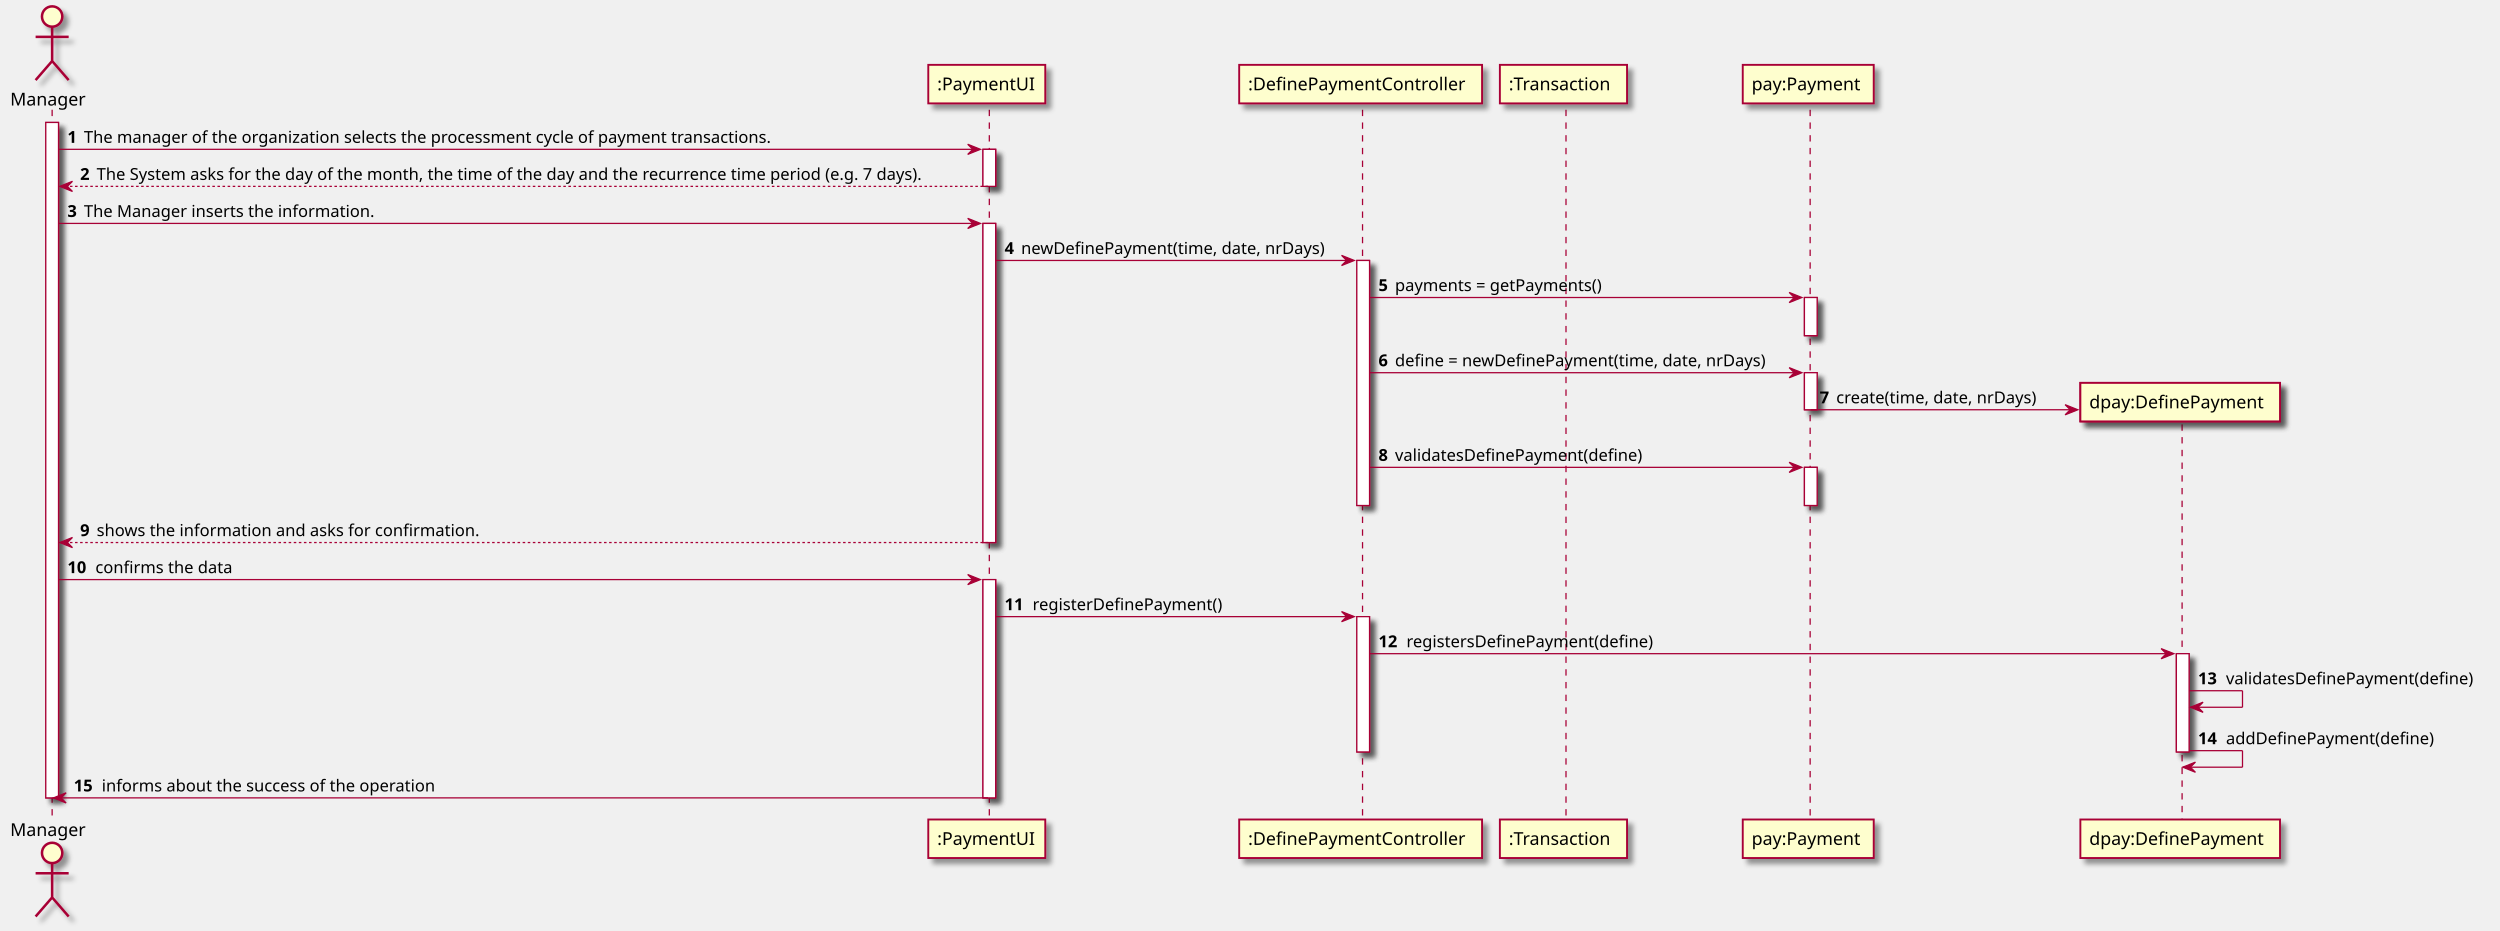
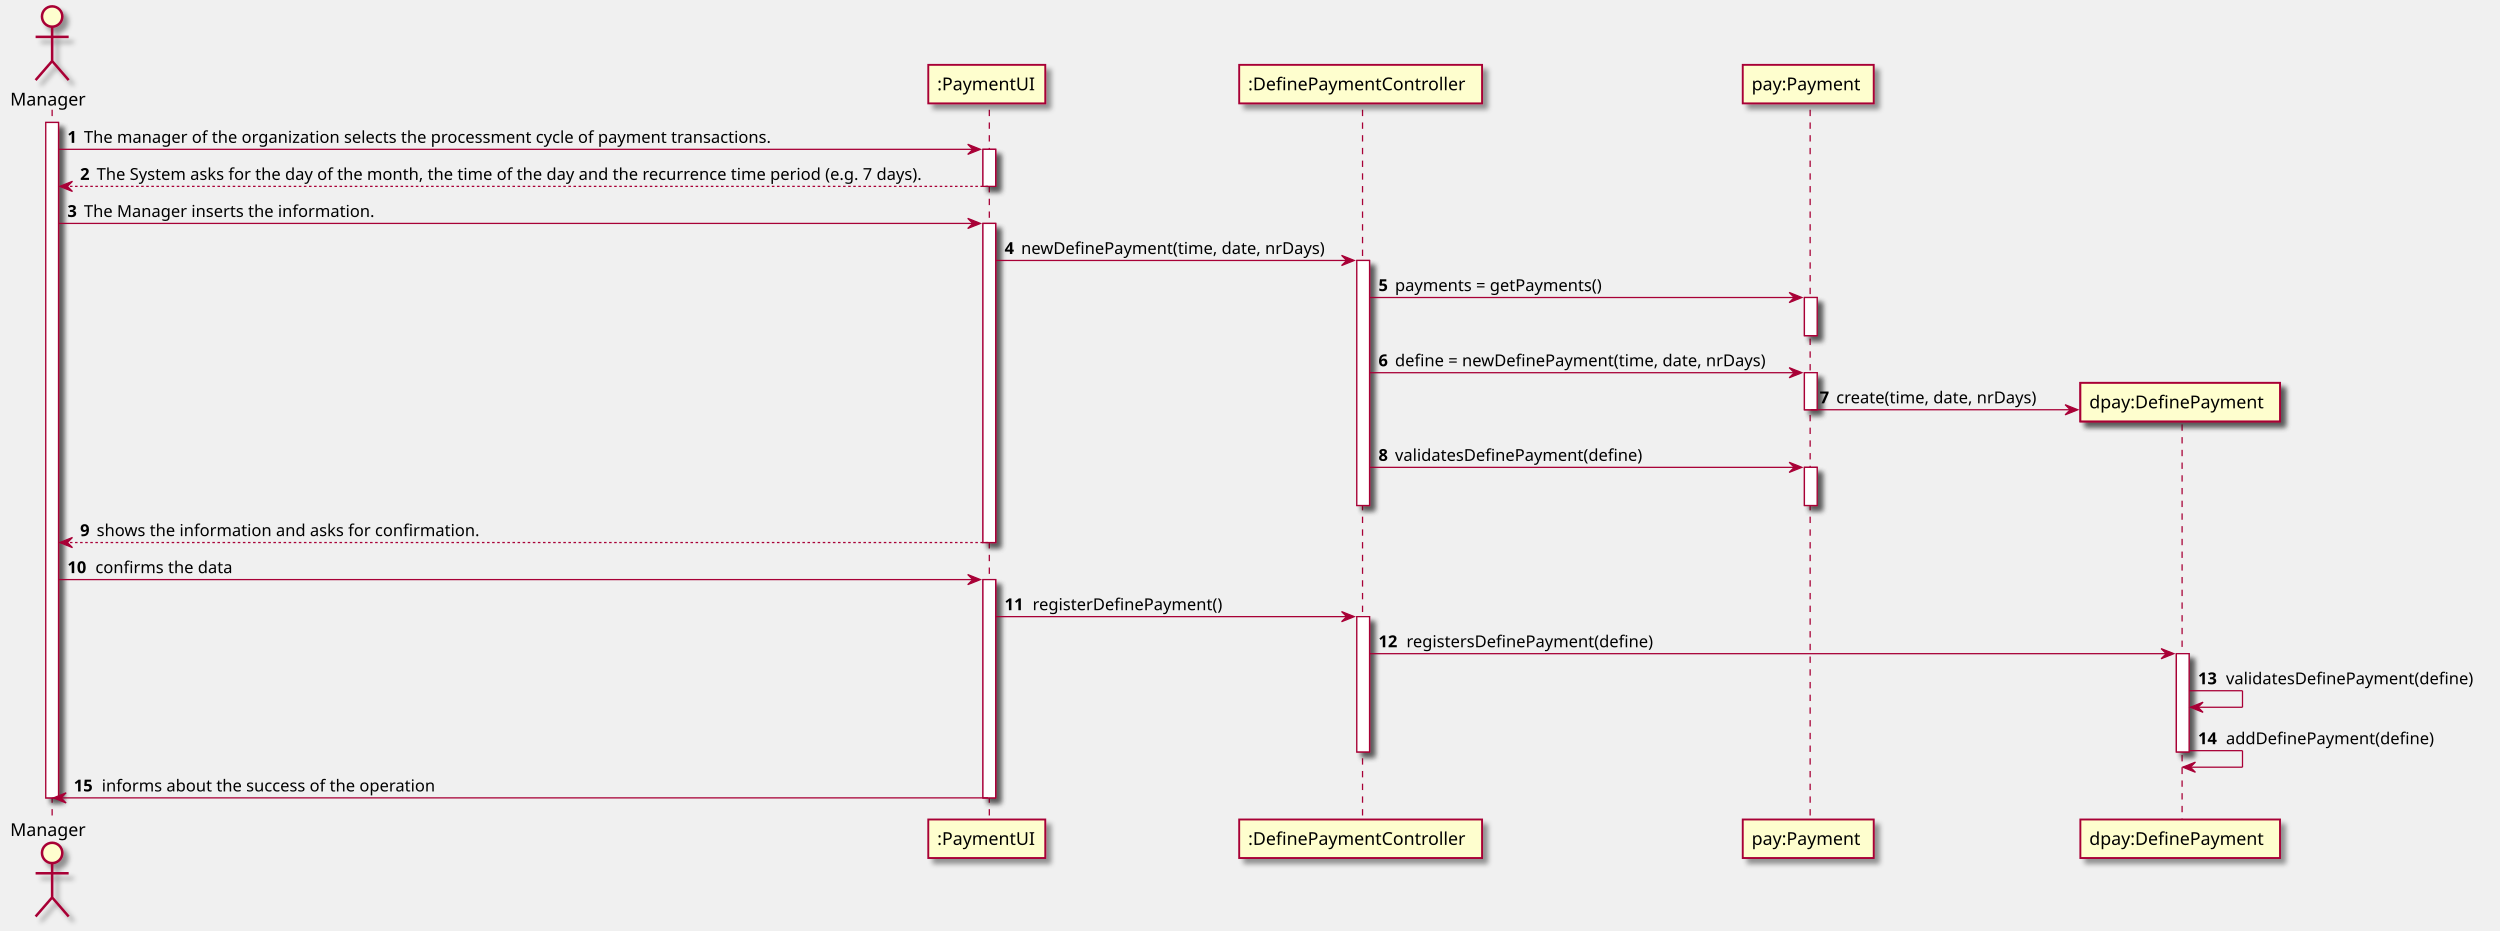
<svg xmlns="http://www.w3.org/2000/svg" contentScriptType="application/ecmascript" contentStyleType="text/css" height="732px" preserveAspectRatio="none" style="width:1966px;height:732px;" version="1.1" viewBox="0 0 1966 732" width="1966px" zoomAndPan="magnify">
  <defs>
-     <filter height="300%" id="fxxuibs5i5im8" width="300%" x="-1" y="-1">
+     <filter height="300%" id="f1nqxrjnbag7s1" width="300%" x="-1" y="-1">
      <feGaussianBlur result="blurOut" stdDeviation="2.0" />
      <feColorMatrix in="blurOut" result="blurOut2" type="matrix" values="0 0 0 0 0 0 0 0 0 0 0 0 0 0 0 0 0 0 .4 0" />
      <feOffset dx="4.0" dy="4.0" in="blurOut2" result="blurOut3" />
      <feBlend in="SourceGraphic" in2="blurOut3" mode="normal" />
    </filter>
  </defs>
  <g>
-     <rect fill="#FFFFFF" filter="url(#fxxuibs5i5im8)" height="531.156" style="stroke: #A80036; stroke-width: 1.0;" width="10" x="36" y="96.297" />
-     <rect fill="#FFFFFF" filter="url(#fxxuibs5i5im8)" height="29.133" style="stroke: #A80036; stroke-width: 1.0;" width="10" x="773" y="117.43" />
-     <rect fill="#FFFFFF" filter="url(#fxxuibs5i5im8)" height="250.961" style="stroke: #A80036; stroke-width: 1.0;" width="10" x="773" y="175.695" />
-     <rect fill="#FFFFFF" filter="url(#fxxuibs5i5im8)" height="171.664" style="stroke: #A80036; stroke-width: 1.0;" width="10" x="773" y="455.789" />
-     <rect fill="#FFFFFF" filter="url(#fxxuibs5i5im8)" height="192.695" style="stroke: #A80036; stroke-width: 1.0;" width="10" x="1067" y="204.828" />
-     <rect fill="#FFFFFF" filter="url(#fxxuibs5i5im8)" height="106.398" style="stroke: #A80036; stroke-width: 1.0;" width="10" x="1067" y="484.922" />
-     <rect fill="#FFFFFF" filter="url(#fxxuibs5i5im8)" height="30" style="stroke: #A80036; stroke-width: 1.0;" width="10" x="1419" y="233.961" />
-     <rect fill="#FFFFFF" filter="url(#fxxuibs5i5im8)" height="29.133" style="stroke: #A80036; stroke-width: 1.0;" width="10" x="1419" y="293.094" />
-     <rect fill="#FFFFFF" filter="url(#fxxuibs5i5im8)" height="30" style="stroke: #A80036; stroke-width: 1.0;" width="10" x="1419" y="367.523" />
-     <rect fill="#FFFFFF" filter="url(#fxxuibs5i5im8)" height="77.266" style="stroke: #A80036; stroke-width: 1.0;" width="10" x="1711.5" y="514.055" />
-     <rect fill="#FEFECE" filter="url(#fxxuibs5i5im8)" height="30.297" style="stroke: #A80036; stroke-width: 1.5;" width="157" x="1636" y="301.094" />
+     <rect fill="#FFFFFF" filter="url(#f1nqxrjnbag7s1)" height="531.156" style="stroke: #A80036; stroke-width: 1.0;" width="10" x="36" y="96.297" />
+     <rect fill="#FFFFFF" filter="url(#f1nqxrjnbag7s1)" height="29.133" style="stroke: #A80036; stroke-width: 1.0;" width="10" x="773" y="117.43" />
+     <rect fill="#FFFFFF" filter="url(#f1nqxrjnbag7s1)" height="250.961" style="stroke: #A80036; stroke-width: 1.0;" width="10" x="773" y="175.695" />
+     <rect fill="#FFFFFF" filter="url(#f1nqxrjnbag7s1)" height="171.664" style="stroke: #A80036; stroke-width: 1.0;" width="10" x="773" y="455.789" />
+     <rect fill="#FFFFFF" filter="url(#f1nqxrjnbag7s1)" height="192.695" style="stroke: #A80036; stroke-width: 1.0;" width="10" x="1067" y="204.828" />
+     <rect fill="#FFFFFF" filter="url(#f1nqxrjnbag7s1)" height="106.398" style="stroke: #A80036; stroke-width: 1.0;" width="10" x="1067" y="484.922" />
+     <rect fill="#FFFFFF" filter="url(#f1nqxrjnbag7s1)" height="30" style="stroke: #A80036; stroke-width: 1.0;" width="10" x="1419" y="233.961" />
+     <rect fill="#FFFFFF" filter="url(#f1nqxrjnbag7s1)" height="29.133" style="stroke: #A80036; stroke-width: 1.0;" width="10" x="1419" y="293.094" />
+     <rect fill="#FFFFFF" filter="url(#f1nqxrjnbag7s1)" height="30" style="stroke: #A80036; stroke-width: 1.0;" width="10" x="1419" y="367.523" />
+     <rect fill="#FFFFFF" filter="url(#f1nqxrjnbag7s1)" height="77.266" style="stroke: #A80036; stroke-width: 1.0;" width="10" x="1711.5" y="514.055" />
+     <rect fill="#FEFECE" filter="url(#f1nqxrjnbag7s1)" height="30.297" style="stroke: #A80036; stroke-width: 1.5;" width="157" x="1636" y="301.094" />
    <text fill="#000000" font-family="sans-serif" font-size="14" lengthAdjust="spacingAndGlyphs" textLength="143" x="1643" y="321.089">dpay:DefinePayment</text>
    <line style="stroke: #A80036; stroke-width: 1.0; stroke-dasharray: 5.0,5.0;" x1="41" x2="41" y1="86.297" y2="645.453" />
    <line style="stroke: #A80036; stroke-width: 1.0; stroke-dasharray: 5.0,5.0;" x1="778" x2="778" y1="86.297" y2="645.453" />
    <line style="stroke: #A80036; stroke-width: 1.0; stroke-dasharray: 5.0,5.0;" x1="1071.5" x2="1071.5" y1="86.297" y2="645.453" />
-     <line style="stroke: #A80036; stroke-width: 1.0; stroke-dasharray: 5.0,5.0;" x1="1231.5" x2="1231.5" y1="86.297" y2="645.453" />
    <line style="stroke: #A80036; stroke-width: 1.0; stroke-dasharray: 5.0,5.0;" x1="1423.5" x2="1423.5" y1="86.297" y2="645.453" />
    <line style="stroke: #A80036; stroke-width: 1.0; stroke-dasharray: 5.0,5.0;" x1="1716" x2="1716" y1="333.742" y2="645.453" />
    <text fill="#000000" font-family="sans-serif" font-size="14" lengthAdjust="spacingAndGlyphs" textLength="60" x="8" y="82.995">Manager</text>
-     <ellipse cx="41" cy="13" fill="#FEFECE" filter="url(#fxxuibs5i5im8)" rx="8" ry="8" style="stroke: #A80036; stroke-width: 2.0;" />
-     <path d="M41,21 L41,48 M28,29 L54,29 M41,48 L28,63 M41,48 L54,63 " fill="none" filter="url(#fxxuibs5i5im8)" style="stroke: #A80036; stroke-width: 2.0;" />
+     <ellipse cx="41" cy="13" fill="#FEFECE" filter="url(#f1nqxrjnbag7s1)" rx="8" ry="8" style="stroke: #A80036; stroke-width: 2.0;" />
+     <path d="M41,21 L41,48 M28,29 L54,29 M41,48 L28,63 M41,48 L54,63 " fill="none" filter="url(#f1nqxrjnbag7s1)" style="stroke: #A80036; stroke-width: 2.0;" />
    <text fill="#000000" font-family="sans-serif" font-size="14" lengthAdjust="spacingAndGlyphs" textLength="60" x="8" y="657.448">Manager</text>
-     <ellipse cx="41" cy="670.75" fill="#FEFECE" filter="url(#fxxuibs5i5im8)" rx="8" ry="8" style="stroke: #A80036; stroke-width: 2.0;" />
-     <path d="M41,678.75 L41,705.75 M28,686.75 L54,686.75 M41,705.75 L28,720.75 M41,705.75 L54,720.75 " fill="none" filter="url(#fxxuibs5i5im8)" style="stroke: #A80036; stroke-width: 2.0;" />
-     <rect fill="#FEFECE" filter="url(#fxxuibs5i5im8)" height="30.297" style="stroke: #A80036; stroke-width: 1.5;" width="92" x="730" y="51" />
+     <ellipse cx="41" cy="670.75" fill="#FEFECE" filter="url(#f1nqxrjnbag7s1)" rx="8" ry="8" style="stroke: #A80036; stroke-width: 2.0;" />
+     <path d="M41,678.75 L41,705.75 M28,686.75 L54,686.75 M41,705.75 L28,720.75 M41,705.75 L54,720.75 " fill="none" filter="url(#f1nqxrjnbag7s1)" style="stroke: #A80036; stroke-width: 2.0;" />
+     <rect fill="#FEFECE" filter="url(#f1nqxrjnbag7s1)" height="30.297" style="stroke: #A80036; stroke-width: 1.5;" width="92" x="730" y="51" />
    <text fill="#000000" font-family="sans-serif" font-size="14" lengthAdjust="spacingAndGlyphs" textLength="78" x="737" y="70.995">:PaymentUI</text>
-     <rect fill="#FEFECE" filter="url(#fxxuibs5i5im8)" height="30.297" style="stroke: #A80036; stroke-width: 1.5;" width="92" x="730" y="644.453" />
+     <rect fill="#FEFECE" filter="url(#f1nqxrjnbag7s1)" height="30.297" style="stroke: #A80036; stroke-width: 1.5;" width="92" x="730" y="644.453" />
    <text fill="#000000" font-family="sans-serif" font-size="14" lengthAdjust="spacingAndGlyphs" textLength="78" x="737" y="664.448">:PaymentUI</text>
-     <rect fill="#FEFECE" filter="url(#fxxuibs5i5im8)" height="30.297" style="stroke: #A80036; stroke-width: 1.5;" width="191" x="974.5" y="51" />
+     <rect fill="#FEFECE" filter="url(#f1nqxrjnbag7s1)" height="30.297" style="stroke: #A80036; stroke-width: 1.5;" width="191" x="974.5" y="51" />
    <text fill="#000000" font-family="sans-serif" font-size="14" lengthAdjust="spacingAndGlyphs" textLength="177" x="981.5" y="70.995">:DefinePaymentController</text>
-     <rect fill="#FEFECE" filter="url(#fxxuibs5i5im8)" height="30.297" style="stroke: #A80036; stroke-width: 1.5;" width="191" x="974.5" y="644.453" />
+     <rect fill="#FEFECE" filter="url(#f1nqxrjnbag7s1)" height="30.297" style="stroke: #A80036; stroke-width: 1.5;" width="191" x="974.5" y="644.453" />
    <text fill="#000000" font-family="sans-serif" font-size="14" lengthAdjust="spacingAndGlyphs" textLength="177" x="981.5" y="664.448">:DefinePaymentController</text>
-     <rect fill="#FEFECE" filter="url(#fxxuibs5i5im8)" height="30.297" style="stroke: #A80036; stroke-width: 1.5;" width="100" x="1179.5" y="51" />
-     <text fill="#000000" font-family="sans-serif" font-size="14" lengthAdjust="spacingAndGlyphs" textLength="86" x="1186.5" y="70.995">:Transaction</text>
-     <rect fill="#FEFECE" filter="url(#fxxuibs5i5im8)" height="30.297" style="stroke: #A80036; stroke-width: 1.5;" width="100" x="1179.5" y="644.453" />
-     <text fill="#000000" font-family="sans-serif" font-size="14" lengthAdjust="spacingAndGlyphs" textLength="86" x="1186.5" y="664.448">:Transaction</text>
-     <rect fill="#FEFECE" filter="url(#fxxuibs5i5im8)" height="30.297" style="stroke: #A80036; stroke-width: 1.5;" width="103" x="1370.5" y="51" />
+     <rect fill="#FEFECE" filter="url(#f1nqxrjnbag7s1)" height="30.297" style="stroke: #A80036; stroke-width: 1.5;" width="103" x="1370.5" y="51" />
    <text fill="#000000" font-family="sans-serif" font-size="14" lengthAdjust="spacingAndGlyphs" textLength="89" x="1377.5" y="70.995">pay:Payment</text>
-     <rect fill="#FEFECE" filter="url(#fxxuibs5i5im8)" height="30.297" style="stroke: #A80036; stroke-width: 1.5;" width="103" x="1370.5" y="644.453" />
+     <rect fill="#FEFECE" filter="url(#f1nqxrjnbag7s1)" height="30.297" style="stroke: #A80036; stroke-width: 1.5;" width="103" x="1370.5" y="644.453" />
    <text fill="#000000" font-family="sans-serif" font-size="14" lengthAdjust="spacingAndGlyphs" textLength="89" x="1377.5" y="664.448">pay:Payment</text>
-     <rect fill="#FEFECE" filter="url(#fxxuibs5i5im8)" height="30.297" style="stroke: #A80036; stroke-width: 1.5;" width="157" x="1636" y="644.453" />
+     <rect fill="#FEFECE" filter="url(#f1nqxrjnbag7s1)" height="30.297" style="stroke: #A80036; stroke-width: 1.5;" width="157" x="1636" y="644.453" />
    <text fill="#000000" font-family="sans-serif" font-size="14" lengthAdjust="spacingAndGlyphs" textLength="143" x="1643" y="664.448">dpay:DefinePayment</text>
-     <rect fill="#FFFFFF" filter="url(#fxxuibs5i5im8)" height="531.156" style="stroke: #A80036; stroke-width: 1.0;" width="10" x="36" y="96.297" />
-     <rect fill="#FFFFFF" filter="url(#fxxuibs5i5im8)" height="29.133" style="stroke: #A80036; stroke-width: 1.0;" width="10" x="773" y="117.43" />
-     <rect fill="#FFFFFF" filter="url(#fxxuibs5i5im8)" height="250.961" style="stroke: #A80036; stroke-width: 1.0;" width="10" x="773" y="175.695" />
-     <rect fill="#FFFFFF" filter="url(#fxxuibs5i5im8)" height="171.664" style="stroke: #A80036; stroke-width: 1.0;" width="10" x="773" y="455.789" />
-     <rect fill="#FFFFFF" filter="url(#fxxuibs5i5im8)" height="192.695" style="stroke: #A80036; stroke-width: 1.0;" width="10" x="1067" y="204.828" />
-     <rect fill="#FFFFFF" filter="url(#fxxuibs5i5im8)" height="106.398" style="stroke: #A80036; stroke-width: 1.0;" width="10" x="1067" y="484.922" />
-     <rect fill="#FFFFFF" filter="url(#fxxuibs5i5im8)" height="30" style="stroke: #A80036; stroke-width: 1.0;" width="10" x="1419" y="233.961" />
-     <rect fill="#FFFFFF" filter="url(#fxxuibs5i5im8)" height="29.133" style="stroke: #A80036; stroke-width: 1.0;" width="10" x="1419" y="293.094" />
-     <rect fill="#FFFFFF" filter="url(#fxxuibs5i5im8)" height="30" style="stroke: #A80036; stroke-width: 1.0;" width="10" x="1419" y="367.523" />
-     <rect fill="#FFFFFF" filter="url(#fxxuibs5i5im8)" height="77.266" style="stroke: #A80036; stroke-width: 1.0;" width="10" x="1711.5" y="514.055" />
+     <rect fill="#FFFFFF" filter="url(#f1nqxrjnbag7s1)" height="531.156" style="stroke: #A80036; stroke-width: 1.0;" width="10" x="36" y="96.297" />
+     <rect fill="#FFFFFF" filter="url(#f1nqxrjnbag7s1)" height="29.133" style="stroke: #A80036; stroke-width: 1.0;" width="10" x="773" y="117.43" />
+     <rect fill="#FFFFFF" filter="url(#f1nqxrjnbag7s1)" height="250.961" style="stroke: #A80036; stroke-width: 1.0;" width="10" x="773" y="175.695" />
+     <rect fill="#FFFFFF" filter="url(#f1nqxrjnbag7s1)" height="171.664" style="stroke: #A80036; stroke-width: 1.0;" width="10" x="773" y="455.789" />
+     <rect fill="#FFFFFF" filter="url(#f1nqxrjnbag7s1)" height="192.695" style="stroke: #A80036; stroke-width: 1.0;" width="10" x="1067" y="204.828" />
+     <rect fill="#FFFFFF" filter="url(#f1nqxrjnbag7s1)" height="106.398" style="stroke: #A80036; stroke-width: 1.0;" width="10" x="1067" y="484.922" />
+     <rect fill="#FFFFFF" filter="url(#f1nqxrjnbag7s1)" height="30" style="stroke: #A80036; stroke-width: 1.0;" width="10" x="1419" y="233.961" />
+     <rect fill="#FFFFFF" filter="url(#f1nqxrjnbag7s1)" height="29.133" style="stroke: #A80036; stroke-width: 1.0;" width="10" x="1419" y="293.094" />
+     <rect fill="#FFFFFF" filter="url(#f1nqxrjnbag7s1)" height="30" style="stroke: #A80036; stroke-width: 1.0;" width="10" x="1419" y="367.523" />
+     <rect fill="#FFFFFF" filter="url(#f1nqxrjnbag7s1)" height="77.266" style="stroke: #A80036; stroke-width: 1.0;" width="10" x="1711.5" y="514.055" />
    <polygon fill="#A80036" points="761,113.43,771,117.43,761,121.43,765,117.43" style="stroke: #A80036; stroke-width: 1.0;" />
    <line style="stroke: #A80036; stroke-width: 1.0;" x1="46" x2="767" y1="117.43" y2="117.43" />
    <text fill="#000000" font-family="sans-serif" font-size="13" font-weight="bold" lengthAdjust="spacingAndGlyphs" textLength="9" x="53" y="112.364">1</text>
    <text fill="#000000" font-family="sans-serif" font-size="13" lengthAdjust="spacingAndGlyphs" textLength="571" x="66" y="112.364">The manager of the organization selects the processment cycle of payment transactions.</text>
    <polygon fill="#A80036" points="57,142.562,47,146.562,57,150.562,53,146.562" style="stroke: #A80036; stroke-width: 1.0;" />
    <line style="stroke: #A80036; stroke-width: 1.0; stroke-dasharray: 2.0,2.0;" x1="51" x2="777" y1="146.562" y2="146.562" />
    <text fill="#000000" font-family="sans-serif" font-size="13" font-weight="bold" lengthAdjust="spacingAndGlyphs" textLength="9" x="63" y="141.497">2</text>
    <text fill="#000000" font-family="sans-serif" font-size="13" lengthAdjust="spacingAndGlyphs" textLength="690" x="76" y="141.497">The System asks for the day of the month, the time of the day and the recurrence time period (e.g. 7 days).</text>
    <polygon fill="#A80036" points="761,171.695,771,175.695,761,179.695,765,175.695" style="stroke: #A80036; stroke-width: 1.0;" />
    <line style="stroke: #A80036; stroke-width: 1.0;" x1="46" x2="767" y1="175.695" y2="175.695" />
    <text fill="#000000" font-family="sans-serif" font-size="13" font-weight="bold" lengthAdjust="spacingAndGlyphs" textLength="9" x="53" y="170.629">3</text>
    <text fill="#000000" font-family="sans-serif" font-size="13" lengthAdjust="spacingAndGlyphs" textLength="236" x="66" y="170.629">The Manager inserts the information.</text>
    <polygon fill="#A80036" points="1055,200.828,1065,204.828,1055,208.828,1059,204.828" style="stroke: #A80036; stroke-width: 1.0;" />
    <line style="stroke: #A80036; stroke-width: 1.0;" x1="783" x2="1061" y1="204.828" y2="204.828" />
    <text fill="#000000" font-family="sans-serif" font-size="13" font-weight="bold" lengthAdjust="spacingAndGlyphs" textLength="9" x="790" y="199.762">4</text>
    <text fill="#000000" font-family="sans-serif" font-size="13" lengthAdjust="spacingAndGlyphs" textLength="252" x="803" y="199.762">newDefinePayment(time, date, nrDays)</text>
    <polygon fill="#A80036" points="1407,229.961,1417,233.961,1407,237.961,1411,233.961" style="stroke: #A80036; stroke-width: 1.0;" />
    <line style="stroke: #A80036; stroke-width: 1.0;" x1="1077" x2="1413" y1="233.961" y2="233.961" />
    <text fill="#000000" font-family="sans-serif" font-size="13" font-weight="bold" lengthAdjust="spacingAndGlyphs" textLength="9" x="1084" y="228.895">5</text>
    <text fill="#000000" font-family="sans-serif" font-size="13" lengthAdjust="spacingAndGlyphs" textLength="178" x="1097" y="228.895">payments = getPayments()</text>
    <polygon fill="#A80036" points="1407,289.094,1417,293.094,1407,297.094,1411,293.094" style="stroke: #A80036; stroke-width: 1.0;" />
    <line style="stroke: #A80036; stroke-width: 1.0;" x1="1077" x2="1413" y1="293.094" y2="293.094" />
    <text fill="#000000" font-family="sans-serif" font-size="13" font-weight="bold" lengthAdjust="spacingAndGlyphs" textLength="9" x="1084" y="288.028">6</text>
    <text fill="#000000" font-family="sans-serif" font-size="13" lengthAdjust="spacingAndGlyphs" textLength="310" x="1097" y="288.028">define = newDefinePayment(time, date, nrDays)</text>
    <polygon fill="#A80036" points="1624,318.227,1634,322.227,1624,326.227,1628,322.227" style="stroke: #A80036; stroke-width: 1.0;" />
    <line style="stroke: #A80036; stroke-width: 1.0;" x1="1424" x2="1630" y1="322.227" y2="322.227" />
    <text fill="#000000" font-family="sans-serif" font-size="13" font-weight="bold" lengthAdjust="spacingAndGlyphs" textLength="9" x="1431" y="317.161">7</text>
    <text fill="#000000" font-family="sans-serif" font-size="13" lengthAdjust="spacingAndGlyphs" textLength="170" x="1444" y="317.161">create(time, date, nrDays)</text>
-     <rect fill="#FEFECE" filter="url(#fxxuibs5i5im8)" height="30.297" style="stroke: #A80036; stroke-width: 1.5;" width="157" x="1636" y="301.094" />
+     <rect fill="#FEFECE" filter="url(#f1nqxrjnbag7s1)" height="30.297" style="stroke: #A80036; stroke-width: 1.5;" width="157" x="1636" y="301.094" />
    <text fill="#000000" font-family="sans-serif" font-size="14" lengthAdjust="spacingAndGlyphs" textLength="143" x="1643" y="321.089">dpay:DefinePayment</text>
    <polygon fill="#A80036" points="1407,363.523,1417,367.523,1407,371.523,1411,367.523" style="stroke: #A80036; stroke-width: 1.0;" />
    <line style="stroke: #A80036; stroke-width: 1.0;" x1="1077" x2="1413" y1="367.523" y2="367.523" />
    <text fill="#000000" font-family="sans-serif" font-size="13" font-weight="bold" lengthAdjust="spacingAndGlyphs" textLength="9" x="1084" y="362.457">8</text>
    <text fill="#000000" font-family="sans-serif" font-size="13" lengthAdjust="spacingAndGlyphs" textLength="204" x="1097" y="362.457">validatesDefinePayment(define)</text>
    <polygon fill="#A80036" points="57,422.656,47,426.656,57,430.656,53,426.656" style="stroke: #A80036; stroke-width: 1.0;" />
    <line style="stroke: #A80036; stroke-width: 1.0; stroke-dasharray: 2.0,2.0;" x1="51" x2="777" y1="426.656" y2="426.656" />
    <text fill="#000000" font-family="sans-serif" font-size="13" font-weight="bold" lengthAdjust="spacingAndGlyphs" textLength="9" x="63" y="421.59">9</text>
    <text fill="#000000" font-family="sans-serif" font-size="13" lengthAdjust="spacingAndGlyphs" textLength="311" x="76" y="421.59">shows the information and asks for confirmation.</text>
    <polygon fill="#A80036" points="761,451.789,771,455.789,761,459.789,765,455.789" style="stroke: #A80036; stroke-width: 1.0;" />
    <line style="stroke: #A80036; stroke-width: 1.0;" x1="46" x2="767" y1="455.789" y2="455.789" />
    <text fill="#000000" font-family="sans-serif" font-size="13" font-weight="bold" lengthAdjust="spacingAndGlyphs" textLength="18" x="53" y="450.723">10</text>
    <text fill="#000000" font-family="sans-serif" font-size="13" lengthAdjust="spacingAndGlyphs" textLength="113" x="75" y="450.723">confirms the data</text>
    <polygon fill="#A80036" points="1055,480.922,1065,484.922,1055,488.922,1059,484.922" style="stroke: #A80036; stroke-width: 1.0;" />
    <line style="stroke: #A80036; stroke-width: 1.0;" x1="783" x2="1061" y1="484.922" y2="484.922" />
    <text fill="#000000" font-family="sans-serif" font-size="13" font-weight="bold" lengthAdjust="spacingAndGlyphs" textLength="18" x="790" y="479.856">11</text>
    <text fill="#000000" font-family="sans-serif" font-size="13" lengthAdjust="spacingAndGlyphs" textLength="157" x="812" y="479.856">registerDefinePayment()</text>
    <polygon fill="#A80036" points="1699.5,510.055,1709.5,514.055,1699.5,518.055,1703.5,514.055" style="stroke: #A80036; stroke-width: 1.0;" />
    <line style="stroke: #A80036; stroke-width: 1.0;" x1="1077" x2="1705.5" y1="514.055" y2="514.055" />
    <text fill="#000000" font-family="sans-serif" font-size="13" font-weight="bold" lengthAdjust="spacingAndGlyphs" textLength="18" x="1084" y="508.989">12</text>
    <text fill="#000000" font-family="sans-serif" font-size="13" lengthAdjust="spacingAndGlyphs" textLength="203" x="1106" y="508.989">registersDefinePayment(define)</text>
    <line style="stroke: #A80036; stroke-width: 1.0;" x1="1721.5" x2="1763.5" y1="543.188" y2="543.188" />
    <line style="stroke: #A80036; stroke-width: 1.0;" x1="1763.5" x2="1763.5" y1="543.188" y2="556.188" />
    <line style="stroke: #A80036; stroke-width: 1.0;" x1="1722.5" x2="1763.5" y1="556.188" y2="556.188" />
    <polygon fill="#A80036" points="1732.5,552.188,1722.5,556.188,1732.5,560.188,1728.5,556.188" style="stroke: #A80036; stroke-width: 1.0;" />
    <text fill="#000000" font-family="sans-serif" font-size="13" font-weight="bold" lengthAdjust="spacingAndGlyphs" textLength="18" x="1728.5" y="538.122">13</text>
    <text fill="#000000" font-family="sans-serif" font-size="13" lengthAdjust="spacingAndGlyphs" textLength="204" x="1750.5" y="538.122">validatesDefinePayment(define)</text>
    <line style="stroke: #A80036; stroke-width: 1.0;" x1="1721.5" x2="1763.5" y1="590.32" y2="590.32" />
    <line style="stroke: #A80036; stroke-width: 1.0;" x1="1763.5" x2="1763.5" y1="590.32" y2="603.32" />
    <line style="stroke: #A80036; stroke-width: 1.0;" x1="1716.5" x2="1763.5" y1="603.32" y2="603.32" />
    <polygon fill="#A80036" points="1726.5,599.32,1716.5,603.32,1726.5,607.32,1722.5,603.32" style="stroke: #A80036; stroke-width: 1.0;" />
    <text fill="#000000" font-family="sans-serif" font-size="13" font-weight="bold" lengthAdjust="spacingAndGlyphs" textLength="18" x="1728.5" y="585.254">14</text>
    <text fill="#000000" font-family="sans-serif" font-size="13" lengthAdjust="spacingAndGlyphs" textLength="171" x="1750.5" y="585.254">addDefinePayment(define)</text>
    <polygon fill="#A80036" points="52,623.453,42,627.453,52,631.453,48,627.453" style="stroke: #A80036; stroke-width: 1.0;" />
    <line style="stroke: #A80036; stroke-width: 1.0;" x1="46" x2="777" y1="627.453" y2="627.453" />
    <text fill="#000000" font-family="sans-serif" font-size="13" font-weight="bold" lengthAdjust="spacingAndGlyphs" textLength="18" x="58" y="622.387">15</text>
    <text fill="#000000" font-family="sans-serif" font-size="13" lengthAdjust="spacingAndGlyphs" textLength="275" x="80" y="622.387">informs about the success of the operation</text>
  </g>
</svg>
